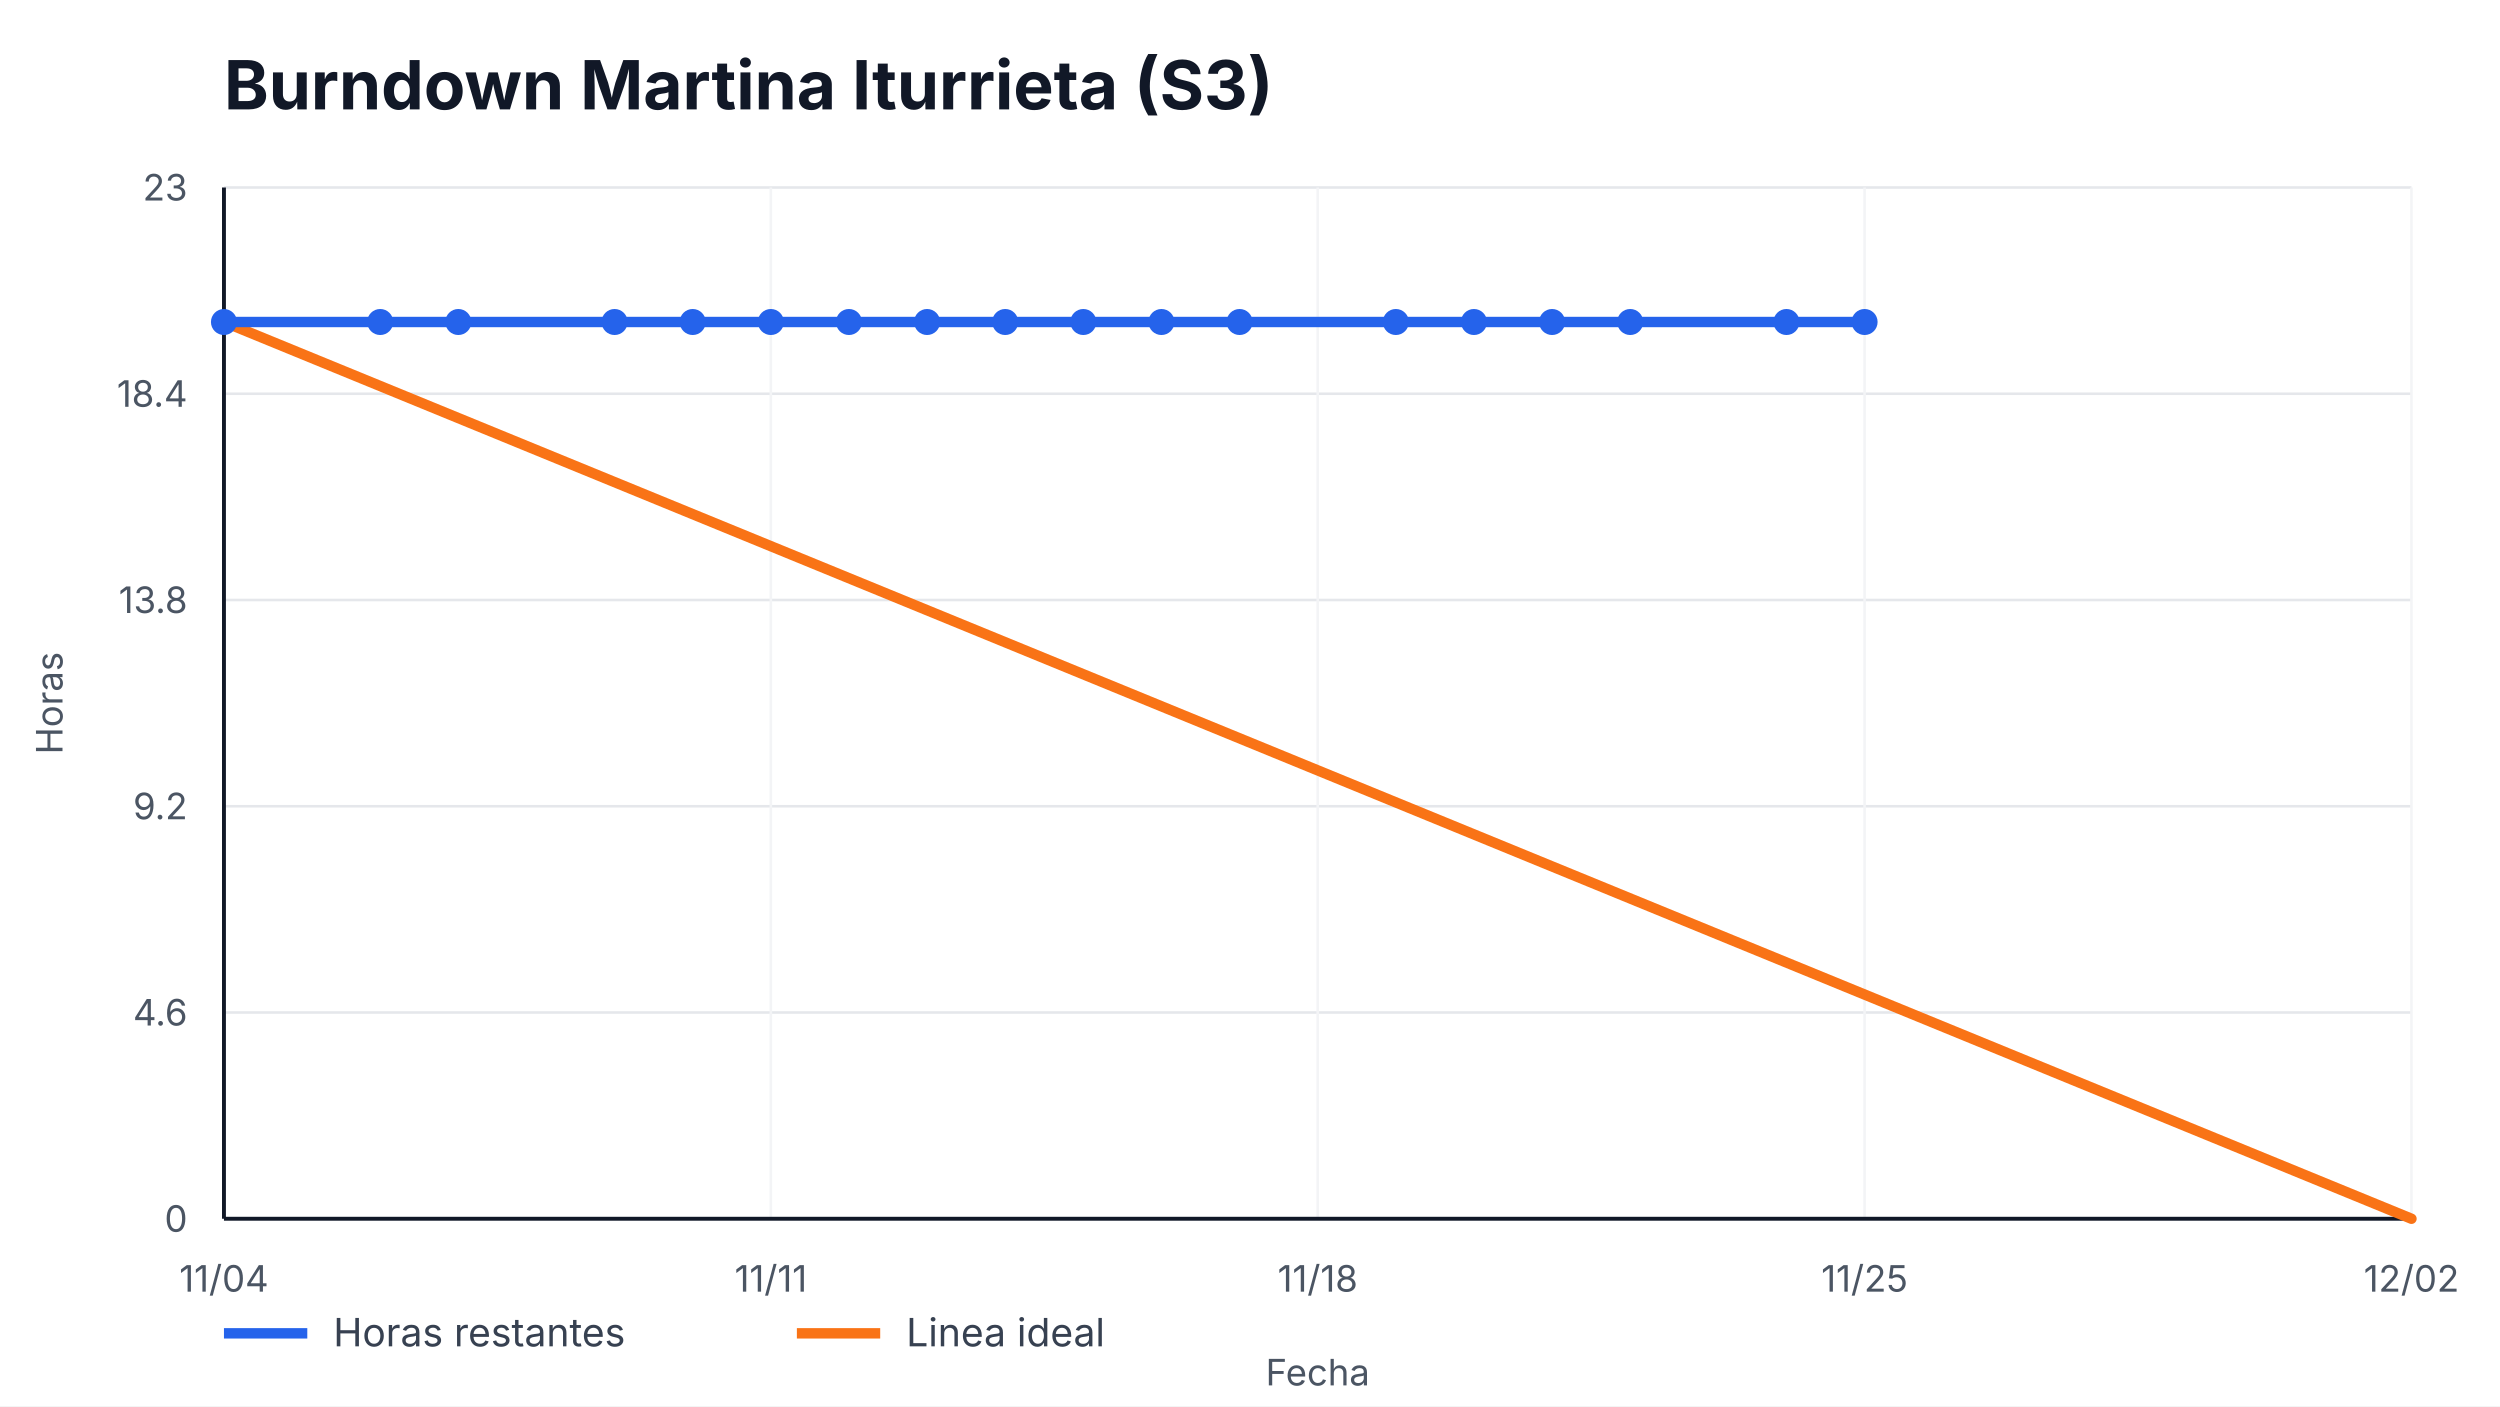
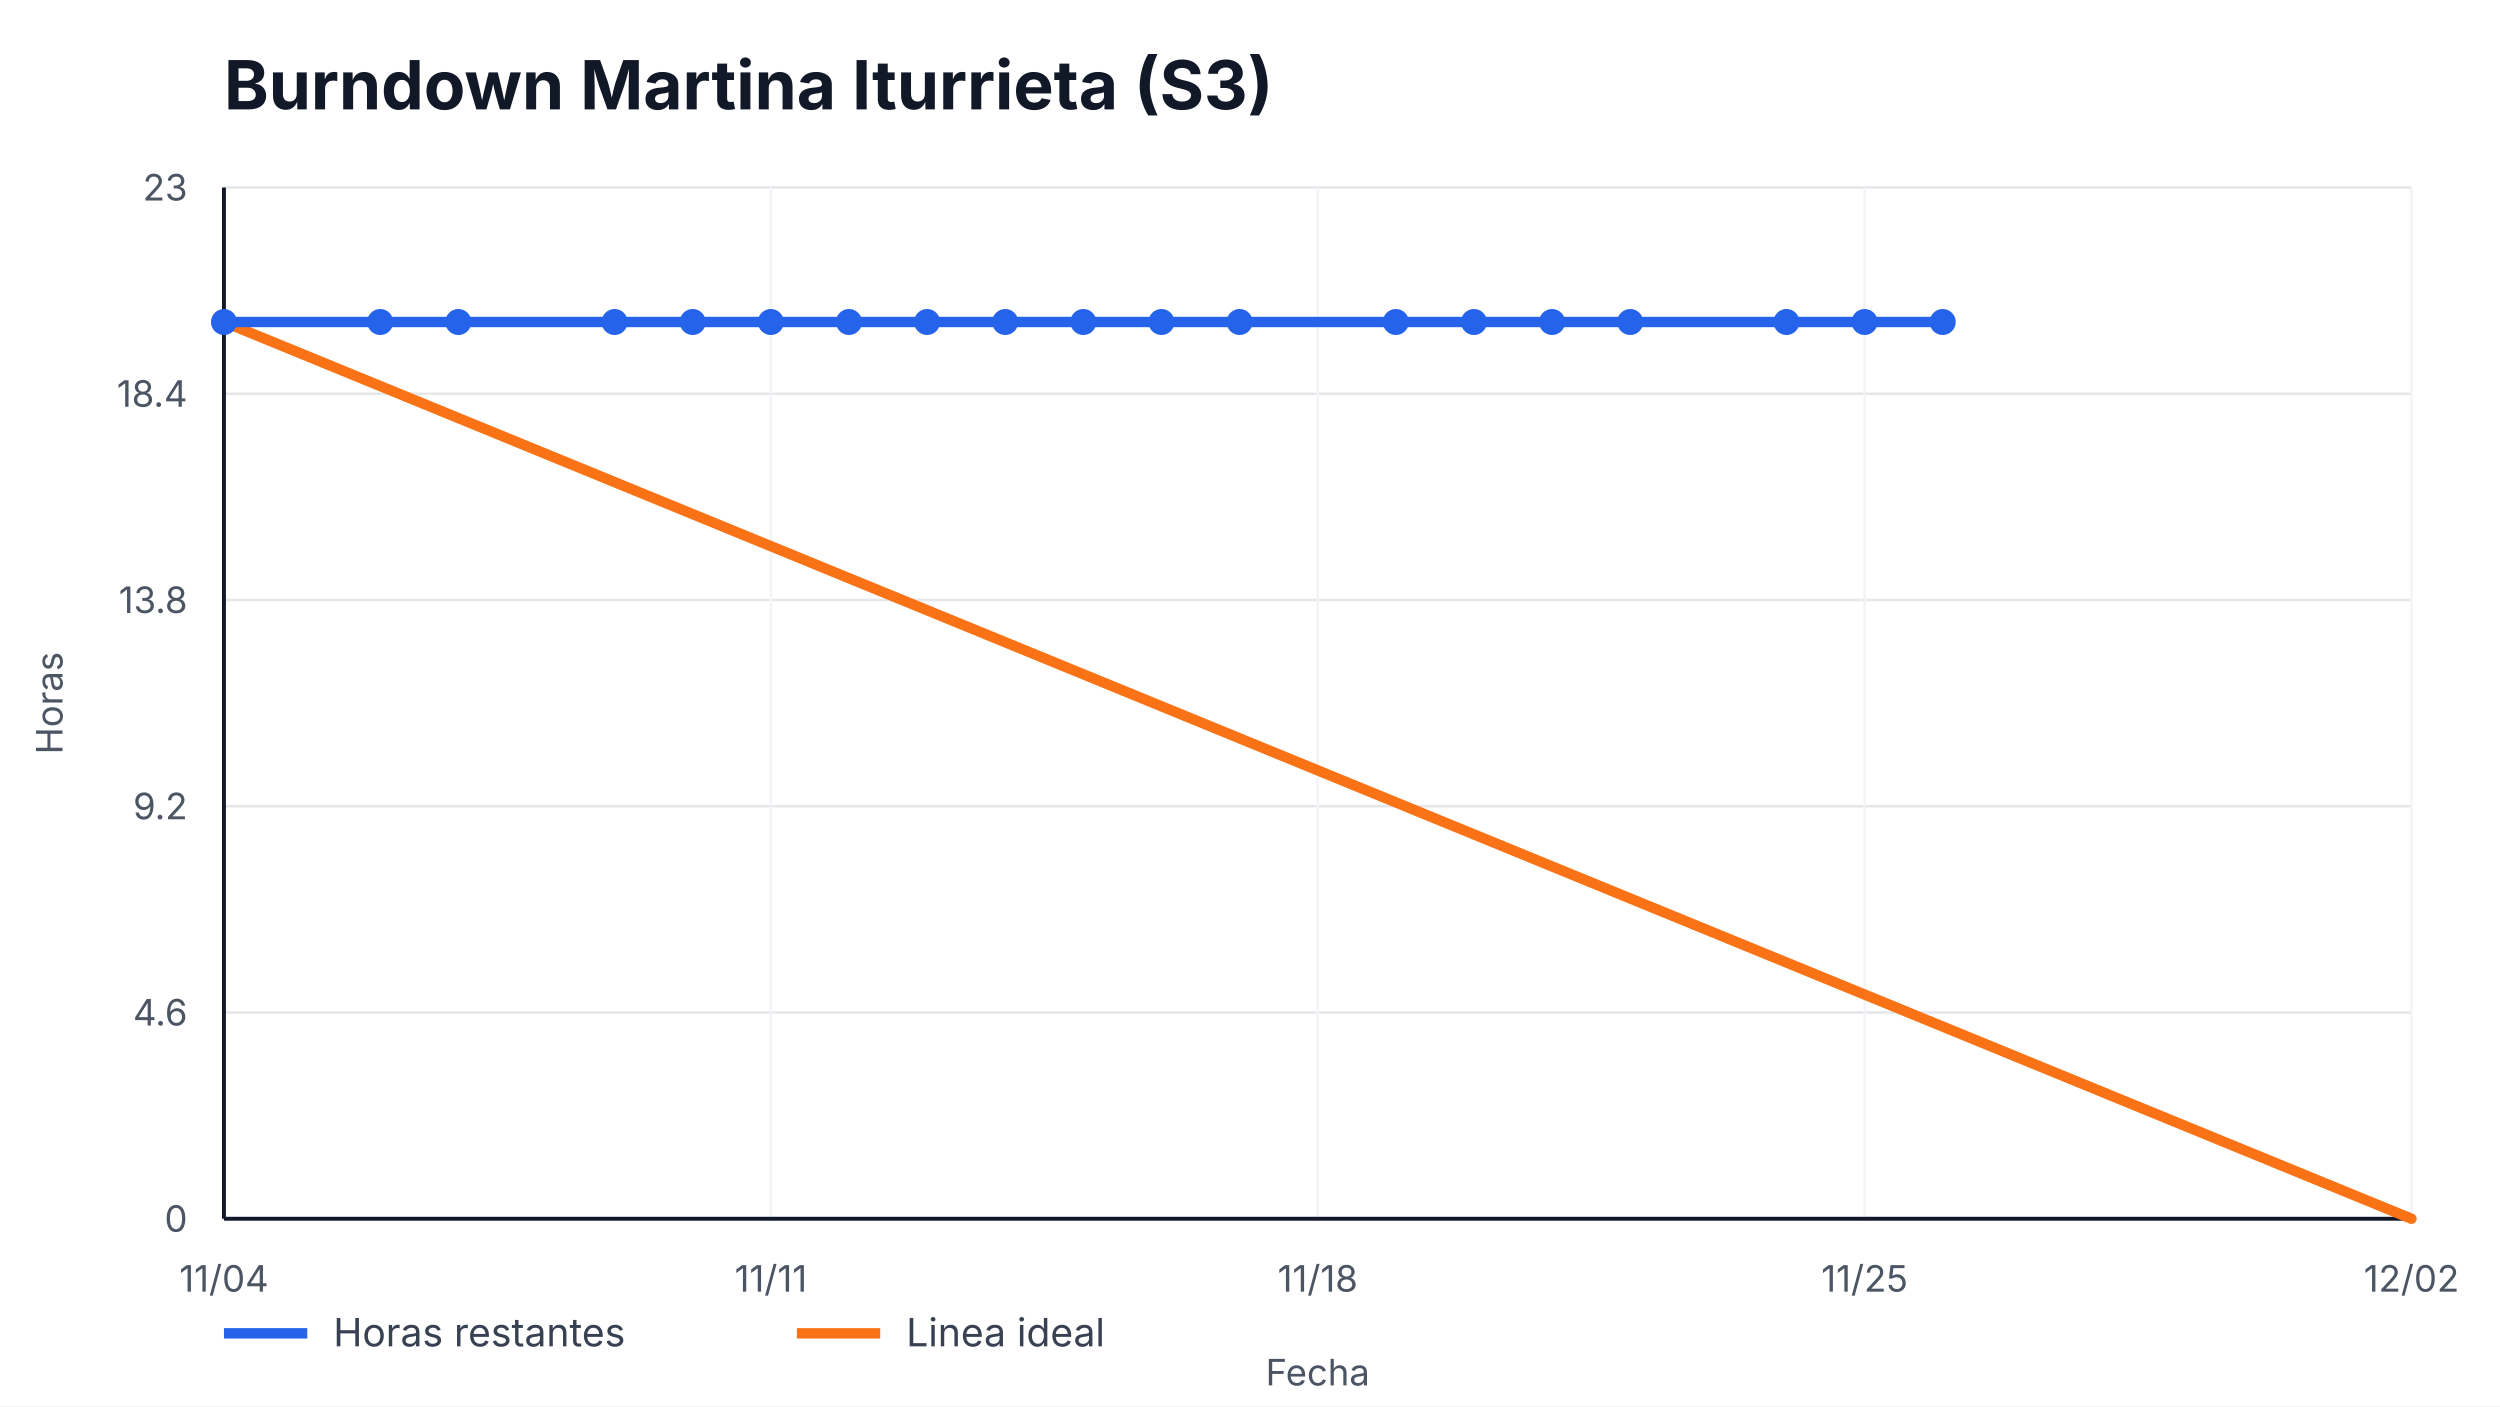
<svg xmlns="http://www.w3.org/2000/svg" width="960" height="540" viewBox="0 0 960 540" role="img" aria-label="Burndown Martina Iturrieta (S3)">
  <style>
    text { font-family: -apple-system, BlinkMacSystemFont, "Segoe UI", sans-serif; fill: #111827; }
    .title { font-size: 26px; font-weight: 700; }
    .axis { font-size: 14px; fill: #4b5563; }
    .legend { font-size: 15px; fill: #374151; }
    .overrun { font-size: 14px; font-weight: 700; fill: #b91c1c; }
  </style>
  <rect width="100%" height="100%" fill="#ffffff" />
  <text x="86" y="42" class="title">Burndown Martina Iturrieta (S3)</text>
  <g>
    <line x1="86" y1="468.00" x2="926" y2="468.00" stroke="#e5e7eb" />
    <line x1="86" y1="388.80" x2="926" y2="388.80" stroke="#e5e7eb" />
    <line x1="86" y1="309.60" x2="926" y2="309.60" stroke="#e5e7eb" />
    <line x1="86" y1="230.40" x2="926" y2="230.40" stroke="#e5e7eb" />
    <line x1="86" y1="151.20" x2="926" y2="151.20" stroke="#e5e7eb" />
    <line x1="86" y1="72.00" x2="926" y2="72.00" stroke="#e5e7eb" />
  </g>
  <g>
    <line x1="86.00" y1="72" x2="86.00" y2="468" stroke="#f3f4f6" />
    <text x="86.00" y="496" text-anchor="middle" class="axis">11/04</text>
    <line x1="296.00" y1="72" x2="296.00" y2="468" stroke="#f3f4f6" />
    <text x="296.00" y="496" text-anchor="middle" class="axis">11/11</text>
    <line x1="506.00" y1="72" x2="506.00" y2="468" stroke="#f3f4f6" />
    <text x="506.00" y="496" text-anchor="middle" class="axis">11/18</text>
    <line x1="716.00" y1="72" x2="716.00" y2="468" stroke="#f3f4f6" />
    <text x="716.00" y="496" text-anchor="middle" class="axis">11/25</text>
    <line x1="926.00" y1="72" x2="926.00" y2="468" stroke="#f3f4f6" />
    <text x="926.00" y="496" text-anchor="middle" class="axis">12/02</text>
  </g>
  <line x1="86" y1="468" x2="926" y2="468" stroke="#111827" stroke-width="1.5" />
  <line x1="86" y1="72" x2="86" y2="468" stroke="#111827" stroke-width="1.5" />
  <g>
    <text x="72" y="473.00" text-anchor="end" class="axis">0</text>
    <text x="72" y="393.80" text-anchor="end" class="axis">4.6</text>
    <text x="72" y="314.60" text-anchor="end" class="axis">9.2</text>
    <text x="72" y="235.40" text-anchor="end" class="axis">13.8</text>
    <text x="72" y="156.20" text-anchor="end" class="axis">18.4</text>
    <text x="72" y="77.00" text-anchor="end" class="axis">23</text>
  </g>
  <polyline points="86.00,123.65 926.00,468.00" fill="none" stroke="#f97316" stroke-width="4" stroke-linecap="round" />
-   <polyline points="86.00,123.65 146.00,123.65 176.00,123.65 236.00,123.65 266.00,123.65 296.00,123.65 326.00,123.65 356.00,123.65 386.00,123.65 416.00,123.65 446.00,123.65 476.00,123.65 536.00,123.65 566.00,123.65 596.00,123.65 626.00,123.65 686.00,123.65 716.00,123.65" fill="none" stroke="#2563eb" stroke-width="4" stroke-linecap="round" stroke-linejoin="round" />
+   <polyline points="86.00,123.65 146.00,123.65 176.00,123.65 236.00,123.65 266.00,123.65 296.00,123.65 326.00,123.65 356.00,123.65 386.00,123.65 416.00,123.65 446.00,123.65 476.00,123.65 536.00,123.65 566.00,123.65 596.00,123.65 626.00,123.65 686.00,123.65 716.00,123.65 746.00,123.65" fill="none" stroke="#2563eb" stroke-width="4" stroke-linecap="round" stroke-linejoin="round" />
  <g>
    <circle cx="86.00" cy="123.65" r="5" fill="#2563eb" />
    <circle cx="146.00" cy="123.65" r="5" fill="#2563eb" />
    <circle cx="176.00" cy="123.65" r="5" fill="#2563eb" />
    <circle cx="236.00" cy="123.65" r="5" fill="#2563eb" />
    <circle cx="266.00" cy="123.65" r="5" fill="#2563eb" />
    <circle cx="296.00" cy="123.65" r="5" fill="#2563eb" />
    <circle cx="326.00" cy="123.65" r="5" fill="#2563eb" />
    <circle cx="356.00" cy="123.65" r="5" fill="#2563eb" />
    <circle cx="386.00" cy="123.65" r="5" fill="#2563eb" />
    <circle cx="416.00" cy="123.65" r="5" fill="#2563eb" />
    <circle cx="446.00" cy="123.65" r="5" fill="#2563eb" />
    <circle cx="476.00" cy="123.65" r="5" fill="#2563eb" />
    <circle cx="536.00" cy="123.65" r="5" fill="#2563eb" />
    <circle cx="566.00" cy="123.65" r="5" fill="#2563eb" />
    <circle cx="596.00" cy="123.65" r="5" fill="#2563eb" />
    <circle cx="626.00" cy="123.65" r="5" fill="#2563eb" />
    <circle cx="686.00" cy="123.65" r="5" fill="#2563eb" />
    <circle cx="716.00" cy="123.65" r="5" fill="#2563eb" />
+     <circle cx="746.00" cy="123.65" r="5" fill="#2563eb" />
  </g>
  <line x1="86" y1="512" x2="118" y2="512" stroke="#2563eb" stroke-width="4" />
  <text x="128" y="517" class="legend">Horas restantes</text>
  <line x1="306" y1="512" x2="338" y2="512" stroke="#f97316" stroke-width="4" />
  <text x="348" y="517" class="legend">Linea ideal</text>
  <text x="506.0" y="532" text-anchor="middle" class="axis">Fecha</text>
  <text x="24" y="270.0" transform="rotate(-90 24,270.0)" text-anchor="middle" class="axis">Horas</text>
</svg>
